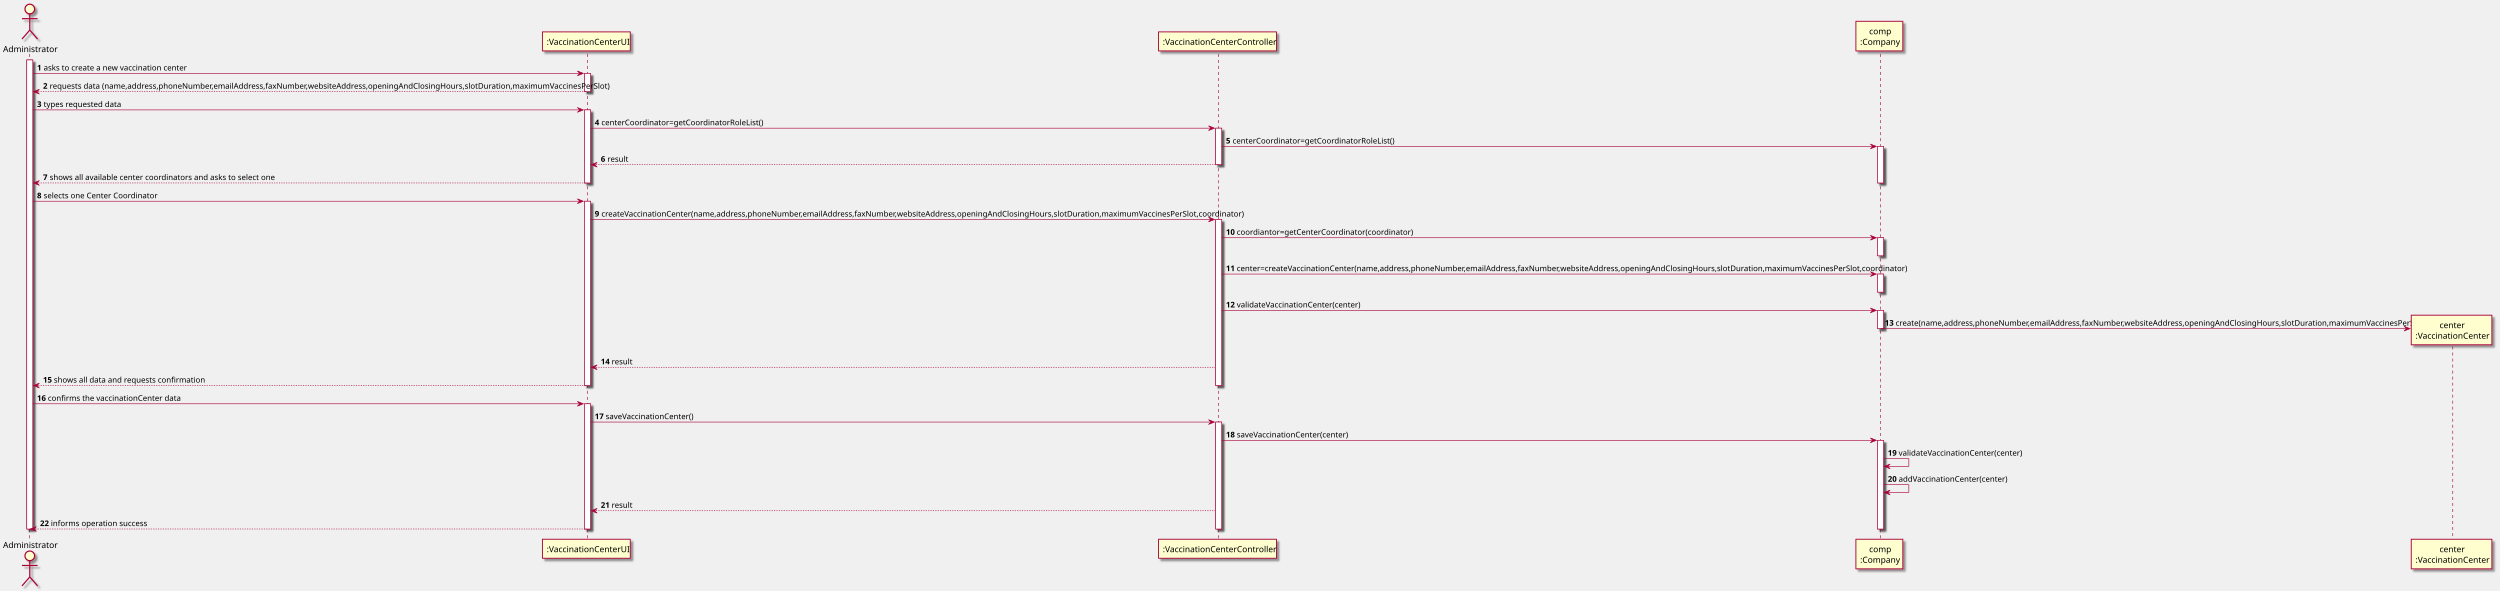
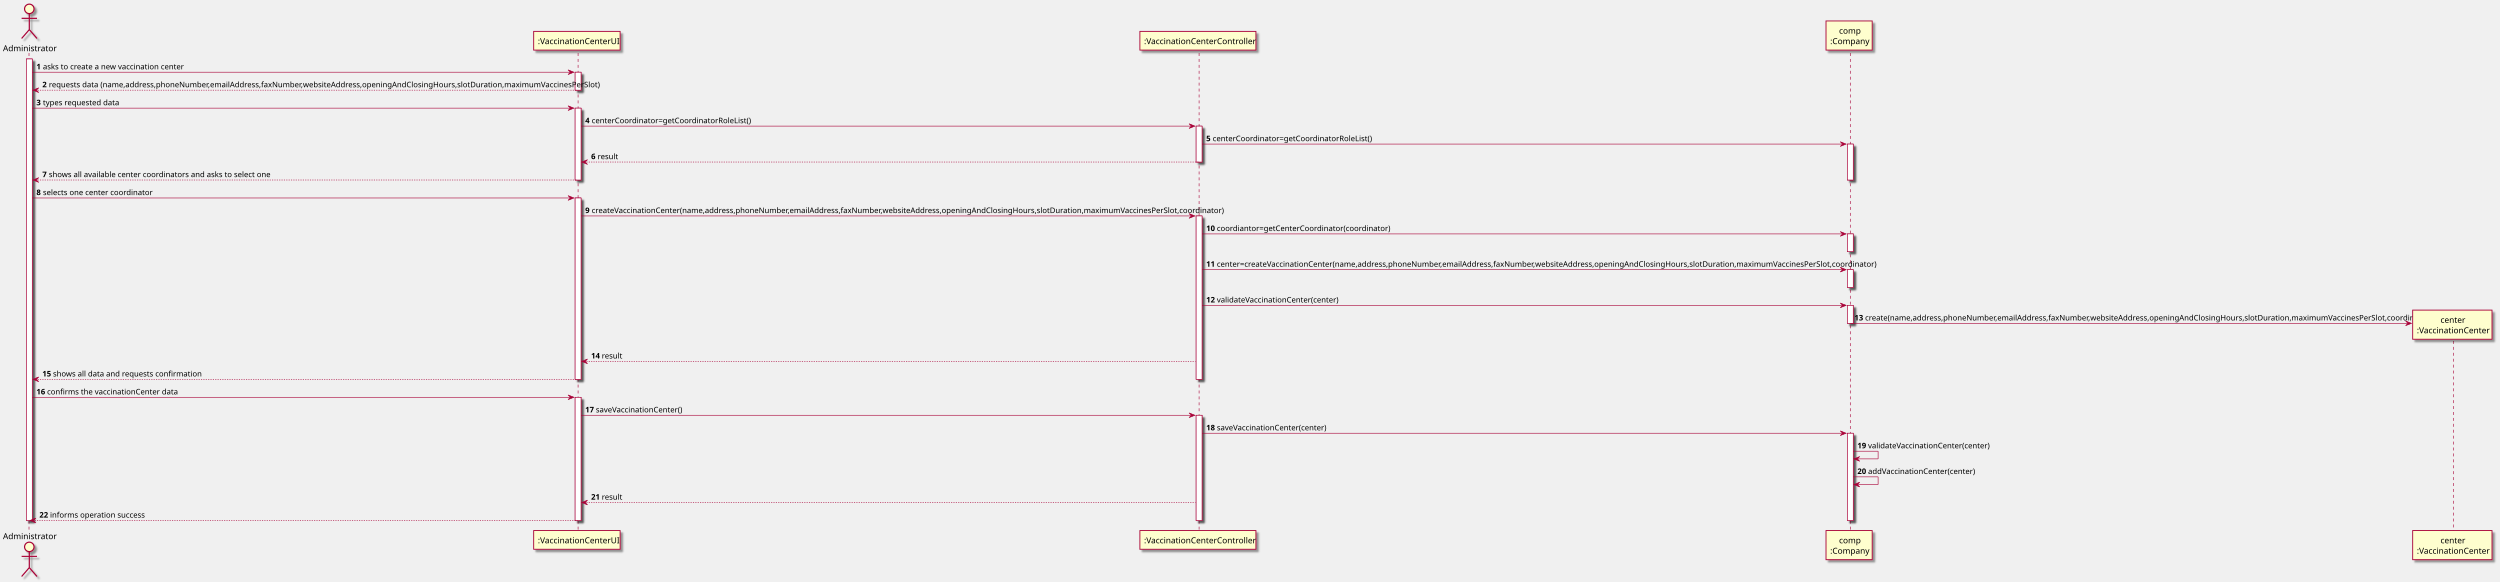
- <svg xmlns="http://www.w3.org/2000/svg" contentScriptType="application/ecmascript" contentStyleType="text/css" height="982px" preserveAspectRatio="none" style="width:4155px;height:982px;background:#FFFFFF;" version="1.1" viewBox="0 0 4155 982" width="4155px" zoomAndPan="magnify">
+ <svg xmlns="http://www.w3.org/2000/svg" contentScriptType="application/ecmascript" contentStyleType="text/css" height="982px" preserveAspectRatio="none" style="width:4223px;height:982px;background:#FFFFFF;" version="1.1" viewBox="0 0 4223 982" width="4223px" zoomAndPan="magnify">
  <defs>
-     <filter height="300%" id="fdfs0a3ydni6y" width="300%" x="-1" y="-1">
+     <filter height="300%" id="fcavxmauduxlu" width="300%" x="-1" y="-1">
      <feGaussianBlur result="blurOut" stdDeviation="2.0" />
      <feColorMatrix in="blurOut" result="blurOut2" type="matrix" values="0 0 0 0 0 0 0 0 0 0 0 0 0 0 0 0 0 0 .4 0" />
      <feOffset dx="4.0" dy="4.0" in="blurOut2" result="blurOut3" />
      <feBlend in="SourceGraphic" in2="blurOut3" mode="normal" />
    </filter>
  </defs>
  <g>
-     <rect fill="#FFFFFF" filter="url(#fdfs0a3ydni6y)" height="779.602" style="stroke:#A80036;stroke-width:1.0;" width="10" x="44.5" y="99.609" />
-     <rect fill="#FFFFFF" filter="url(#fdfs0a3ydni6y)" height="30.352" style="stroke:#A80036;stroke-width:1.0;" width="10" x="971.5" y="121.961" />
-     <rect fill="#FFFFFF" filter="url(#fdfs0a3ydni6y)" height="121.406" style="stroke:#A80036;stroke-width:1.0;" width="10" x="971.5" y="182.664" />
-     <rect fill="#FFFFFF" filter="url(#fdfs0a3ydni6y)" height="306.328" style="stroke:#A80036;stroke-width:1.0;" width="10" x="971.5" y="334.422" />
-     <rect fill="#FFFFFF" filter="url(#fdfs0a3ydni6y)" height="208.109" style="stroke:#A80036;stroke-width:1.0;" width="10" x="971.5" y="671.102" />
-     <rect fill="#FFFFFF" filter="url(#fdfs0a3ydni6y)" height="60.703" style="stroke:#A80036;stroke-width:1.0;" width="10" x="2020.5" y="213.016" />
-     <rect fill="#FFFFFF" filter="url(#fdfs0a3ydni6y)" height="275.977" style="stroke:#A80036;stroke-width:1.0;" width="10" x="2020.5" y="364.773" />
-     <rect fill="#FFFFFF" filter="url(#fdfs0a3ydni6y)" height="177.758" style="stroke:#A80036;stroke-width:1.0;" width="10" x="2020.5" y="701.453" />
-     <rect fill="#FFFFFF" filter="url(#fdfs0a3ydni6y)" height="60.703" style="stroke:#A80036;stroke-width:1.0;" width="10" x="3120.5" y="243.367" />
-     <rect fill="#FFFFFF" filter="url(#fdfs0a3ydni6y)" height="30" style="stroke:#A80036;stroke-width:1.0;" width="10" x="3120.5" y="395.125" />
-     <rect fill="#FFFFFF" filter="url(#fdfs0a3ydni6y)" height="30" style="stroke:#A80036;stroke-width:1.0;" width="10" x="3120.5" y="455.477" />
-     <rect fill="#FFFFFF" filter="url(#fdfs0a3ydni6y)" height="30.352" style="stroke:#A80036;stroke-width:1.0;" width="10" x="3120.5" y="515.828" />
-     <rect fill="#FFFFFF" filter="url(#fdfs0a3ydni6y)" height="147.406" style="stroke:#A80036;stroke-width:1.0;" width="10" x="3120.5" y="731.805" />
+     <rect fill="#FFFFFF" filter="url(#fcavxmauduxlu)" height="779.602" style="stroke:#A80036;stroke-width:1.0;" width="10" x="44.5" y="99.609" />
+     <rect fill="#FFFFFF" filter="url(#fcavxmauduxlu)" height="30.352" style="stroke:#A80036;stroke-width:1.0;" width="10" x="971.5" y="121.961" />
+     <rect fill="#FFFFFF" filter="url(#fcavxmauduxlu)" height="121.406" style="stroke:#A80036;stroke-width:1.0;" width="10" x="971.5" y="182.664" />
+     <rect fill="#FFFFFF" filter="url(#fcavxmauduxlu)" height="306.328" style="stroke:#A80036;stroke-width:1.0;" width="10" x="971.5" y="334.422" />
+     <rect fill="#FFFFFF" filter="url(#fcavxmauduxlu)" height="208.109" style="stroke:#A80036;stroke-width:1.0;" width="10" x="971.5" y="671.102" />
+     <rect fill="#FFFFFF" filter="url(#fcavxmauduxlu)" height="60.703" style="stroke:#A80036;stroke-width:1.0;" width="10" x="2020.5" y="213.016" />
+     <rect fill="#FFFFFF" filter="url(#fcavxmauduxlu)" height="275.977" style="stroke:#A80036;stroke-width:1.0;" width="10" x="2020.5" y="364.773" />
+     <rect fill="#FFFFFF" filter="url(#fcavxmauduxlu)" height="177.758" style="stroke:#A80036;stroke-width:1.0;" width="10" x="2020.5" y="701.453" />
+     <rect fill="#FFFFFF" filter="url(#fcavxmauduxlu)" height="60.703" style="stroke:#A80036;stroke-width:1.0;" width="10" x="3120.5" y="243.367" />
+     <rect fill="#FFFFFF" filter="url(#fcavxmauduxlu)" height="30" style="stroke:#A80036;stroke-width:1.0;" width="10" x="3120.5" y="395.125" />
+     <rect fill="#FFFFFF" filter="url(#fcavxmauduxlu)" height="30" style="stroke:#A80036;stroke-width:1.0;" width="10" x="3120.5" y="455.477" />
+     <rect fill="#FFFFFF" filter="url(#fcavxmauduxlu)" height="30.352" style="stroke:#A80036;stroke-width:1.0;" width="10" x="3120.5" y="515.828" />
+     <rect fill="#FFFFFF" filter="url(#fcavxmauduxlu)" height="147.406" style="stroke:#A80036;stroke-width:1.0;" width="10" x="3120.5" y="731.805" />
    <line style="stroke:#A80036;stroke-width:1.0;stroke-dasharray:5.0,5.0;" x1="49" x2="49" y1="89.609" y2="897.211" />
    <line style="stroke:#A80036;stroke-width:1.0;stroke-dasharray:5.0,5.0;" x1="976.5" x2="976.5" y1="89.609" y2="897.211" />
    <line style="stroke:#A80036;stroke-width:1.0;stroke-dasharray:5.0,5.0;" x1="2025.5" x2="2025.5" y1="89.609" y2="897.211" />
    <line style="stroke:#A80036;stroke-width:1.0;stroke-dasharray:5.0,5.0;" x1="3125.5" x2="3125.5" y1="89.609" y2="897.211" />
-     <line style="stroke:#A80036;stroke-width:1.0;stroke-dasharray:5.0,5.0;" x1="4076.5" x2="4076.5" y1="565.938" y2="897.211" />
+     <line style="stroke:#A80036;stroke-width:1.0;stroke-dasharray:5.0,5.0;" x1="4144.5" x2="4144.5" y1="565.938" y2="897.211" />
    <text fill="#000000" font-family="sans-serif" font-size="14" lengthAdjust="spacing" textLength="83" x="5" y="86.533">Administrator</text>
-     <ellipse cx="49.5" cy="15" fill="#FEFECE" filter="url(#fdfs0a3ydni6y)" rx="8" ry="8" style="stroke:#A80036;stroke-width:2.0;" />
-     <path d="M49.5,23 L49.5,50 M36.5,31 L62.5,31 M49.5,50 L36.5,65 M49.5,50 L62.5,65 " fill="none" filter="url(#fdfs0a3ydni6y)" style="stroke:#A80036;stroke-width:2.0;" />
+     <ellipse cx="49.5" cy="15" fill="#FEFECE" filter="url(#fcavxmauduxlu)" rx="8" ry="8" style="stroke:#A80036;stroke-width:2.0;" />
+     <path d="M49.5,23 L49.5,50 M36.5,31 L62.5,31 M49.5,50 L36.5,65 M49.5,50 L62.5,65 " fill="none" filter="url(#fcavxmauduxlu)" style="stroke:#A80036;stroke-width:2.0;" />
    <text fill="#000000" font-family="sans-serif" font-size="14" lengthAdjust="spacing" textLength="83" x="5" y="910.744">Administrator</text>
-     <ellipse cx="49.5" cy="923.82" fill="#FEFECE" filter="url(#fdfs0a3ydni6y)" rx="8" ry="8" style="stroke:#A80036;stroke-width:2.0;" />
-     <path d="M49.5,931.82 L49.5,958.82 M36.5,939.82 L62.5,939.82 M49.5,958.82 L36.5,973.82 M49.5,958.82 L62.5,973.82 " fill="none" filter="url(#fdfs0a3ydni6y)" style="stroke:#A80036;stroke-width:2.0;" />
-     <rect fill="#FEFECE" filter="url(#fdfs0a3ydni6y)" height="31.609" style="stroke:#A80036;stroke-width:1.5;" width="146" x="901.5" y="53" />
+     <ellipse cx="49.5" cy="923.82" fill="#FEFECE" filter="url(#fcavxmauduxlu)" rx="8" ry="8" style="stroke:#A80036;stroke-width:2.0;" />
+     <path d="M49.5,931.82 L49.5,958.82 M36.5,939.82 L62.5,939.82 M49.5,958.82 L36.5,973.82 M49.5,958.82 L62.5,973.82 " fill="none" filter="url(#fcavxmauduxlu)" style="stroke:#A80036;stroke-width:2.0;" />
+     <rect fill="#FEFECE" filter="url(#fcavxmauduxlu)" height="31.609" style="stroke:#A80036;stroke-width:1.5;" width="146" x="901.5" y="53" />
    <text fill="#000000" font-family="sans-serif" font-size="14" lengthAdjust="spacing" textLength="132" x="908.5" y="74.533">:VaccinationCenterUI</text>
-     <rect fill="#FEFECE" filter="url(#fdfs0a3ydni6y)" height="31.609" style="stroke:#A80036;stroke-width:1.5;" width="146" x="901.5" y="896.211" />
+     <rect fill="#FEFECE" filter="url(#fcavxmauduxlu)" height="31.609" style="stroke:#A80036;stroke-width:1.5;" width="146" x="901.5" y="896.211" />
    <text fill="#000000" font-family="sans-serif" font-size="14" lengthAdjust="spacing" textLength="132" x="908.5" y="917.744">:VaccinationCenterUI</text>
-     <rect fill="#FEFECE" filter="url(#fdfs0a3ydni6y)" height="31.609" style="stroke:#A80036;stroke-width:1.5;" width="196" x="1925.5" y="53" />
+     <rect fill="#FEFECE" filter="url(#fcavxmauduxlu)" height="31.609" style="stroke:#A80036;stroke-width:1.5;" width="196" x="1925.5" y="53" />
    <text fill="#000000" font-family="sans-serif" font-size="14" lengthAdjust="spacing" textLength="182" x="1932.5" y="74.533">:VaccinationCenterController</text>
-     <rect fill="#FEFECE" filter="url(#fdfs0a3ydni6y)" height="31.609" style="stroke:#A80036;stroke-width:1.5;" width="196" x="1925.5" y="896.211" />
+     <rect fill="#FEFECE" filter="url(#fcavxmauduxlu)" height="31.609" style="stroke:#A80036;stroke-width:1.5;" width="196" x="1925.5" y="896.211" />
    <text fill="#000000" font-family="sans-serif" font-size="14" lengthAdjust="spacing" textLength="182" x="1932.5" y="917.744">:VaccinationCenterController</text>
-     <rect fill="#FEFECE" filter="url(#fdfs0a3ydni6y)" height="49.219" style="stroke:#A80036;stroke-width:1.5;" width="78" x="3084.5" y="35.391" />
+     <rect fill="#FEFECE" filter="url(#fcavxmauduxlu)" height="49.219" style="stroke:#A80036;stroke-width:1.5;" width="78" x="3084.5" y="35.391" />
    <text fill="#000000" font-family="sans-serif" font-size="14" lengthAdjust="spacing" textLength="34" x="3106.5" y="56.924">comp</text>
    <text fill="#000000" font-family="sans-serif" font-size="14" lengthAdjust="spacing" textLength="64" x="3091.5" y="74.533">:Company</text>
-     <rect fill="#FEFECE" filter="url(#fdfs0a3ydni6y)" height="49.219" style="stroke:#A80036;stroke-width:1.5;" width="78" x="3084.5" y="896.211" />
+     <rect fill="#FEFECE" filter="url(#fcavxmauduxlu)" height="49.219" style="stroke:#A80036;stroke-width:1.5;" width="78" x="3084.5" y="896.211" />
    <text fill="#000000" font-family="sans-serif" font-size="14" lengthAdjust="spacing" textLength="34" x="3106.5" y="917.744">comp</text>
    <text fill="#000000" font-family="sans-serif" font-size="14" lengthAdjust="spacing" textLength="64" x="3091.5" y="935.354">:Company</text>
-     <rect fill="#FEFECE" filter="url(#fdfs0a3ydni6y)" height="49.219" style="stroke:#A80036;stroke-width:1.5;" width="134" x="4007.5" y="896.211" />
-     <text fill="#000000" font-family="sans-serif" font-size="14" lengthAdjust="spacing" textLength="40" x="4054.5" y="917.744">center</text>
-     <text fill="#000000" font-family="sans-serif" font-size="14" lengthAdjust="spacing" textLength="120" x="4014.5" y="935.354">:VaccinationCenter</text>
-     <rect fill="#FFFFFF" filter="url(#fdfs0a3ydni6y)" height="779.602" style="stroke:#A80036;stroke-width:1.0;" width="10" x="44.5" y="99.609" />
-     <rect fill="#FFFFFF" filter="url(#fdfs0a3ydni6y)" height="30.352" style="stroke:#A80036;stroke-width:1.0;" width="10" x="971.5" y="121.961" />
-     <rect fill="#FFFFFF" filter="url(#fdfs0a3ydni6y)" height="121.406" style="stroke:#A80036;stroke-width:1.0;" width="10" x="971.5" y="182.664" />
-     <rect fill="#FFFFFF" filter="url(#fdfs0a3ydni6y)" height="306.328" style="stroke:#A80036;stroke-width:1.0;" width="10" x="971.5" y="334.422" />
-     <rect fill="#FFFFFF" filter="url(#fdfs0a3ydni6y)" height="208.109" style="stroke:#A80036;stroke-width:1.0;" width="10" x="971.5" y="671.102" />
-     <rect fill="#FFFFFF" filter="url(#fdfs0a3ydni6y)" height="60.703" style="stroke:#A80036;stroke-width:1.0;" width="10" x="2020.5" y="213.016" />
-     <rect fill="#FFFFFF" filter="url(#fdfs0a3ydni6y)" height="275.977" style="stroke:#A80036;stroke-width:1.0;" width="10" x="2020.5" y="364.773" />
-     <rect fill="#FFFFFF" filter="url(#fdfs0a3ydni6y)" height="177.758" style="stroke:#A80036;stroke-width:1.0;" width="10" x="2020.5" y="701.453" />
-     <rect fill="#FFFFFF" filter="url(#fdfs0a3ydni6y)" height="60.703" style="stroke:#A80036;stroke-width:1.0;" width="10" x="3120.5" y="243.367" />
-     <rect fill="#FFFFFF" filter="url(#fdfs0a3ydni6y)" height="30" style="stroke:#A80036;stroke-width:1.0;" width="10" x="3120.5" y="395.125" />
-     <rect fill="#FFFFFF" filter="url(#fdfs0a3ydni6y)" height="30" style="stroke:#A80036;stroke-width:1.0;" width="10" x="3120.5" y="455.477" />
-     <rect fill="#FFFFFF" filter="url(#fdfs0a3ydni6y)" height="30.352" style="stroke:#A80036;stroke-width:1.0;" width="10" x="3120.5" y="515.828" />
-     <rect fill="#FFFFFF" filter="url(#fdfs0a3ydni6y)" height="147.406" style="stroke:#A80036;stroke-width:1.0;" width="10" x="3120.5" y="731.805" />
+     <rect fill="#FEFECE" filter="url(#fcavxmauduxlu)" height="49.219" style="stroke:#A80036;stroke-width:1.5;" width="134" x="4075.5" y="896.211" />
+     <text fill="#000000" font-family="sans-serif" font-size="14" lengthAdjust="spacing" textLength="40" x="4122.5" y="917.744">center</text>
+     <text fill="#000000" font-family="sans-serif" font-size="14" lengthAdjust="spacing" textLength="120" x="4082.5" y="935.354">:VaccinationCenter</text>
+     <rect fill="#FFFFFF" filter="url(#fcavxmauduxlu)" height="779.602" style="stroke:#A80036;stroke-width:1.0;" width="10" x="44.5" y="99.609" />
+     <rect fill="#FFFFFF" filter="url(#fcavxmauduxlu)" height="30.352" style="stroke:#A80036;stroke-width:1.0;" width="10" x="971.5" y="121.961" />
+     <rect fill="#FFFFFF" filter="url(#fcavxmauduxlu)" height="121.406" style="stroke:#A80036;stroke-width:1.0;" width="10" x="971.5" y="182.664" />
+     <rect fill="#FFFFFF" filter="url(#fcavxmauduxlu)" height="306.328" style="stroke:#A80036;stroke-width:1.0;" width="10" x="971.5" y="334.422" />
+     <rect fill="#FFFFFF" filter="url(#fcavxmauduxlu)" height="208.109" style="stroke:#A80036;stroke-width:1.0;" width="10" x="971.5" y="671.102" />
+     <rect fill="#FFFFFF" filter="url(#fcavxmauduxlu)" height="60.703" style="stroke:#A80036;stroke-width:1.0;" width="10" x="2020.5" y="213.016" />
+     <rect fill="#FFFFFF" filter="url(#fcavxmauduxlu)" height="275.977" style="stroke:#A80036;stroke-width:1.0;" width="10" x="2020.5" y="364.773" />
+     <rect fill="#FFFFFF" filter="url(#fcavxmauduxlu)" height="177.758" style="stroke:#A80036;stroke-width:1.0;" width="10" x="2020.5" y="701.453" />
+     <rect fill="#FFFFFF" filter="url(#fcavxmauduxlu)" height="60.703" style="stroke:#A80036;stroke-width:1.0;" width="10" x="3120.5" y="243.367" />
+     <rect fill="#FFFFFF" filter="url(#fcavxmauduxlu)" height="30" style="stroke:#A80036;stroke-width:1.0;" width="10" x="3120.5" y="395.125" />
+     <rect fill="#FFFFFF" filter="url(#fcavxmauduxlu)" height="30" style="stroke:#A80036;stroke-width:1.0;" width="10" x="3120.5" y="455.477" />
+     <rect fill="#FFFFFF" filter="url(#fcavxmauduxlu)" height="30.352" style="stroke:#A80036;stroke-width:1.0;" width="10" x="3120.5" y="515.828" />
+     <rect fill="#FFFFFF" filter="url(#fcavxmauduxlu)" height="147.406" style="stroke:#A80036;stroke-width:1.0;" width="10" x="3120.5" y="731.805" />
    <polygon fill="#A80036" points="959.5,117.961,969.5,121.961,959.5,125.961,963.5,121.961" style="stroke:#A80036;stroke-width:1.0;" />
    <line style="stroke:#A80036;stroke-width:1.0;" x1="54.5" x2="965.5" y1="121.961" y2="121.961" />
    <text fill="#000000" font-family="sans-serif" font-size="13" font-weight="bold" lengthAdjust="spacing" textLength="7" x="61.5" y="117.105">1</text>
    <text fill="#000000" font-family="sans-serif" font-size="13" lengthAdjust="spacing" textLength="229" x="72.5" y="117.105">asks to create a new vaccination center</text>
    <polygon fill="#A80036" points="65.5,148.312,55.5,152.312,65.5,156.312,61.5,152.312" style="stroke:#A80036;stroke-width:1.0;" />
    <line style="stroke:#A80036;stroke-width:1.0;stroke-dasharray:2.0,2.0;" x1="59.5" x2="975.5" y1="152.312" y2="152.312" />
    <text fill="#000000" font-family="sans-serif" font-size="13" font-weight="bold" lengthAdjust="spacing" textLength="7" x="71.5" y="147.456">2</text>
    <text fill="#000000" font-family="sans-serif" font-size="13" lengthAdjust="spacing" textLength="882" x="82.5" y="147.456">requests data (name,address,phoneNumber,emailAddress,faxNumber,websiteAddress,openingAndClosingHours,slotDuration,maximumVaccinesPerSlot)</text>
    <polygon fill="#A80036" points="959.5,178.664,969.5,182.664,959.5,186.664,963.5,182.664" style="stroke:#A80036;stroke-width:1.0;" />
    <line style="stroke:#A80036;stroke-width:1.0;" x1="54.5" x2="965.5" y1="182.664" y2="182.664" />
    <text fill="#000000" font-family="sans-serif" font-size="13" font-weight="bold" lengthAdjust="spacing" textLength="7" x="61.5" y="177.808">3</text>
    <text fill="#000000" font-family="sans-serif" font-size="13" lengthAdjust="spacing" textLength="122" x="72.5" y="177.808">types requested data</text>
    <polygon fill="#A80036" points="2008.5,209.016,2018.5,213.016,2008.5,217.016,2012.5,213.016" style="stroke:#A80036;stroke-width:1.0;" />
    <line style="stroke:#A80036;stroke-width:1.0;" x1="981.5" x2="2014.5" y1="213.016" y2="213.016" />
    <text fill="#000000" font-family="sans-serif" font-size="13" font-weight="bold" lengthAdjust="spacing" textLength="7" x="988.5" y="208.159">4</text>
    <text fill="#000000" font-family="sans-serif" font-size="13" lengthAdjust="spacing" textLength="249" x="999.5" y="208.159">centerCoordinator=getCoordinatorRoleList()</text>
    <polygon fill="#A80036" points="3108.5,239.367,3118.5,243.367,3108.5,247.367,3112.5,243.367" style="stroke:#A80036;stroke-width:1.0;" />
    <line style="stroke:#A80036;stroke-width:1.0;" x1="2030.5" x2="3114.5" y1="243.367" y2="243.367" />
    <text fill="#000000" font-family="sans-serif" font-size="13" font-weight="bold" lengthAdjust="spacing" textLength="7" x="2037.5" y="238.511">5</text>
    <text fill="#000000" font-family="sans-serif" font-size="13" lengthAdjust="spacing" textLength="249" x="2048.5" y="238.511">centerCoordinator=getCoordinatorRoleList()</text>
    <polygon fill="#A80036" points="992.5,269.719,982.5,273.719,992.5,277.719,988.5,273.719" style="stroke:#A80036;stroke-width:1.0;" />
    <line style="stroke:#A80036;stroke-width:1.0;stroke-dasharray:2.0,2.0;" x1="986.5" x2="2024.5" y1="273.719" y2="273.719" />
    <text fill="#000000" font-family="sans-serif" font-size="13" font-weight="bold" lengthAdjust="spacing" textLength="7" x="998.5" y="268.862">6</text>
    <text fill="#000000" font-family="sans-serif" font-size="13" lengthAdjust="spacing" textLength="32" x="1009.5" y="268.862">result</text>
    <polygon fill="#A80036" points="65.5,300.07,55.5,304.07,65.5,308.07,61.5,304.07" style="stroke:#A80036;stroke-width:1.0;" />
    <line style="stroke:#A80036;stroke-width:1.0;stroke-dasharray:2.0,2.0;" x1="59.5" x2="975.5" y1="304.07" y2="304.07" />
    <text fill="#000000" font-family="sans-serif" font-size="13" font-weight="bold" lengthAdjust="spacing" textLength="7" x="71.5" y="299.214">7</text>
    <text fill="#000000" font-family="sans-serif" font-size="13" lengthAdjust="spacing" textLength="358" x="82.5" y="299.214">shows all available center coordinators and asks to select one</text>
    <polygon fill="#A80036" points="959.5,330.422,969.5,334.422,959.5,338.422,963.5,334.422" style="stroke:#A80036;stroke-width:1.0;" />
    <line style="stroke:#A80036;stroke-width:1.0;" x1="54.5" x2="965.5" y1="334.422" y2="334.422" />
    <text fill="#000000" font-family="sans-serif" font-size="13" font-weight="bold" lengthAdjust="spacing" textLength="7" x="61.5" y="329.565">8</text>
-     <text fill="#000000" font-family="sans-serif" font-size="13" lengthAdjust="spacing" textLength="179" x="72.5" y="329.565">selects one Center Coordinator</text>
+     <text fill="#000000" font-family="sans-serif" font-size="13" lengthAdjust="spacing" textLength="175" x="72.5" y="329.565">selects one center coordinator</text>
    <polygon fill="#A80036" points="2008.5,360.773,2018.5,364.773,2008.5,368.773,2012.5,364.773" style="stroke:#A80036;stroke-width:1.0;" />
    <line style="stroke:#A80036;stroke-width:1.0;" x1="981.5" x2="2014.5" y1="364.773" y2="364.773" />
    <text fill="#000000" font-family="sans-serif" font-size="13" font-weight="bold" lengthAdjust="spacing" textLength="7" x="988.5" y="359.917">9</text>
    <text fill="#000000" font-family="sans-serif" font-size="13" lengthAdjust="spacing" textLength="1009" x="999.5" y="359.917">createVaccinationCenter(name,address,phoneNumber,emailAddress,faxNumber,websiteAddress,openingAndClosingHours,slotDuration,maximumVaccinesPerSlot,coordinator)</text>
    <polygon fill="#A80036" points="3108.5,391.125,3118.5,395.125,3108.5,399.125,3112.5,395.125" style="stroke:#A80036;stroke-width:1.0;" />
    <line style="stroke:#A80036;stroke-width:1.0;" x1="2030.5" x2="3114.5" y1="395.125" y2="395.125" />
    <text fill="#000000" font-family="sans-serif" font-size="13" font-weight="bold" lengthAdjust="spacing" textLength="14" x="2037.5" y="390.269">10</text>
    <text fill="#000000" font-family="sans-serif" font-size="13" lengthAdjust="spacing" textLength="266" x="2055.5" y="390.269">coordiantor=getCenterCoordinator(coordinator)</text>
    <polygon fill="#A80036" points="3108.5,451.477,3118.5,455.477,3108.5,459.477,3112.5,455.477" style="stroke:#A80036;stroke-width:1.0;" />
    <line style="stroke:#A80036;stroke-width:1.0;" x1="2030.5" x2="3114.5" y1="455.477" y2="455.477" />
    <text fill="#000000" font-family="sans-serif" font-size="13" font-weight="bold" lengthAdjust="spacing" textLength="14" x="2037.5" y="450.62">11</text>
    <text fill="#000000" font-family="sans-serif" font-size="13" lengthAdjust="spacing" textLength="1053" x="2055.5" y="450.62">center=createVaccinationCenter(name,address,phoneNumber,emailAddress,faxNumber,websiteAddress,openingAndClosingHours,slotDuration,maximumVaccinesPerSlot,coordinator)</text>
    <polygon fill="#A80036" points="3108.5,511.828,3118.5,515.828,3108.5,519.828,3112.5,515.828" style="stroke:#A80036;stroke-width:1.0;" />
    <line style="stroke:#A80036;stroke-width:1.0;" x1="2030.5" x2="3114.5" y1="515.828" y2="515.828" />
    <text fill="#000000" font-family="sans-serif" font-size="13" font-weight="bold" lengthAdjust="spacing" textLength="14" x="2037.5" y="510.972">12</text>
    <text fill="#000000" font-family="sans-serif" font-size="13" lengthAdjust="spacing" textLength="193" x="2055.5" y="510.972">validateVaccinationCenter(center)</text>
-     <polygon fill="#A80036" points="3995.5,542.18,4005.5,546.18,3995.5,550.18,3999.5,546.18" style="stroke:#A80036;stroke-width:1.0;" />
-     <line style="stroke:#A80036;stroke-width:1.0;" x1="3125.5" x2="4001.5" y1="546.18" y2="546.18" />
+     <polygon fill="#A80036" points="4063.5,542.18,4073.5,546.18,4063.5,550.18,4067.5,546.18" style="stroke:#A80036;stroke-width:1.0;" />
+     <line style="stroke:#A80036;stroke-width:1.0;" x1="3125.5" x2="4069.5" y1="546.18" y2="546.18" />
    <text fill="#000000" font-family="sans-serif" font-size="13" font-weight="bold" lengthAdjust="spacing" textLength="14" x="3132.5" y="541.323">13</text>
-     <text fill="#000000" font-family="sans-serif" font-size="13" lengthAdjust="spacing" textLength="835" x="3150.5" y="541.323">create(name,address,phoneNumber,emailAddress,faxNumber,websiteAddress,openingAndClosingHours,slotDuration,maximumVaccinesPerSlot)</text>
-     <rect fill="#FEFECE" filter="url(#fdfs0a3ydni6y)" height="49.219" style="stroke:#A80036;stroke-width:1.5;" width="134" x="4007.5" y="523.828" />
-     <text fill="#000000" font-family="sans-serif" font-size="14" lengthAdjust="spacing" textLength="40" x="4054.5" y="545.361">center</text>
-     <text fill="#000000" font-family="sans-serif" font-size="14" lengthAdjust="spacing" textLength="120" x="4014.5" y="562.971">:VaccinationCenter</text>
+     <text fill="#000000" font-family="sans-serif" font-size="13" lengthAdjust="spacing" textLength="903" x="3150.5" y="541.323">create(name,address,phoneNumber,emailAddress,faxNumber,websiteAddress,openingAndClosingHours,slotDuration,maximumVaccinesPerSlot,coordinator)</text>
+     <rect fill="#FEFECE" filter="url(#fcavxmauduxlu)" height="49.219" style="stroke:#A80036;stroke-width:1.5;" width="134" x="4075.5" y="523.828" />
+     <text fill="#000000" font-family="sans-serif" font-size="14" lengthAdjust="spacing" textLength="40" x="4122.5" y="545.361">center</text>
+     <text fill="#000000" font-family="sans-serif" font-size="14" lengthAdjust="spacing" textLength="120" x="4082.5" y="562.971">:VaccinationCenter</text>
    <polygon fill="#A80036" points="992.5,606.398,982.5,610.398,992.5,614.398,988.5,610.398" style="stroke:#A80036;stroke-width:1.0;" />
    <line style="stroke:#A80036;stroke-width:1.0;stroke-dasharray:2.0,2.0;" x1="986.5" x2="2019.5" y1="610.398" y2="610.398" />
    <text fill="#000000" font-family="sans-serif" font-size="13" font-weight="bold" lengthAdjust="spacing" textLength="14" x="998.5" y="605.542">14</text>
    <text fill="#000000" font-family="sans-serif" font-size="13" lengthAdjust="spacing" textLength="32" x="1016.5" y="605.542">result</text>
    <polygon fill="#A80036" points="65.5,636.75,55.5,640.75,65.5,644.75,61.5,640.75" style="stroke:#A80036;stroke-width:1.0;" />
    <line style="stroke:#A80036;stroke-width:1.0;stroke-dasharray:2.0,2.0;" x1="59.5" x2="975.5" y1="640.75" y2="640.75" />
    <text fill="#000000" font-family="sans-serif" font-size="13" font-weight="bold" lengthAdjust="spacing" textLength="14" x="71.5" y="635.894">15</text>
    <text fill="#000000" font-family="sans-serif" font-size="13" lengthAdjust="spacing" textLength="236" x="89.5" y="635.894">shows all data and requests confirmation</text>
    <polygon fill="#A80036" points="959.5,667.102,969.5,671.102,959.5,675.102,963.5,671.102" style="stroke:#A80036;stroke-width:1.0;" />
    <line style="stroke:#A80036;stroke-width:1.0;" x1="54.5" x2="965.5" y1="671.102" y2="671.102" />
    <text fill="#000000" font-family="sans-serif" font-size="13" font-weight="bold" lengthAdjust="spacing" textLength="14" x="61.5" y="666.245">16</text>
    <text fill="#000000" font-family="sans-serif" font-size="13" lengthAdjust="spacing" textLength="206" x="79.5" y="666.245">confirms the vaccinationCenter data</text>
    <polygon fill="#A80036" points="2008.5,697.453,2018.5,701.453,2008.5,705.453,2012.5,701.453" style="stroke:#A80036;stroke-width:1.0;" />
    <line style="stroke:#A80036;stroke-width:1.0;" x1="981.5" x2="2014.5" y1="701.453" y2="701.453" />
    <text fill="#000000" font-family="sans-serif" font-size="13" font-weight="bold" lengthAdjust="spacing" textLength="14" x="988.5" y="696.597">17</text>
    <text fill="#000000" font-family="sans-serif" font-size="13" lengthAdjust="spacing" textLength="140" x="1006.5" y="696.597">saveVaccinationCenter()</text>
    <polygon fill="#A80036" points="3108.5,727.805,3118.5,731.805,3108.5,735.805,3112.5,731.805" style="stroke:#A80036;stroke-width:1.0;" />
    <line style="stroke:#A80036;stroke-width:1.0;" x1="2030.5" x2="3114.5" y1="731.805" y2="731.805" />
    <text fill="#000000" font-family="sans-serif" font-size="13" font-weight="bold" lengthAdjust="spacing" textLength="14" x="2037.5" y="726.948">18</text>
    <text fill="#000000" font-family="sans-serif" font-size="13" lengthAdjust="spacing" textLength="176" x="2055.5" y="726.948">saveVaccinationCenter(center)</text>
    <line style="stroke:#A80036;stroke-width:1.0;" x1="3130.5" x2="3172.5" y1="762.156" y2="762.156" />
    <line style="stroke:#A80036;stroke-width:1.0;" x1="3172.5" x2="3172.5" y1="762.156" y2="775.156" />
    <line style="stroke:#A80036;stroke-width:1.0;" x1="3131.5" x2="3172.5" y1="775.156" y2="775.156" />
    <polygon fill="#A80036" points="3141.5,771.156,3131.5,775.156,3141.5,779.156,3137.5,775.156" style="stroke:#A80036;stroke-width:1.0;" />
    <text fill="#000000" font-family="sans-serif" font-size="13" font-weight="bold" lengthAdjust="spacing" textLength="14" x="3137.5" y="757.3">19</text>
    <text fill="#000000" font-family="sans-serif" font-size="13" lengthAdjust="spacing" textLength="193" x="3155.5" y="757.3">validateVaccinationCenter(center)</text>
    <line style="stroke:#A80036;stroke-width:1.0;" x1="3130.5" x2="3172.5" y1="805.508" y2="805.508" />
    <line style="stroke:#A80036;stroke-width:1.0;" x1="3172.5" x2="3172.5" y1="805.508" y2="818.508" />
    <line style="stroke:#A80036;stroke-width:1.0;" x1="3131.5" x2="3172.5" y1="818.508" y2="818.508" />
    <polygon fill="#A80036" points="3141.5,814.508,3131.5,818.508,3141.5,822.508,3137.5,818.508" style="stroke:#A80036;stroke-width:1.0;" />
    <text fill="#000000" font-family="sans-serif" font-size="13" font-weight="bold" lengthAdjust="spacing" textLength="14" x="3137.5" y="800.651">20</text>
    <text fill="#000000" font-family="sans-serif" font-size="13" lengthAdjust="spacing" textLength="171" x="3155.5" y="800.651">addVaccinationCenter(center)</text>
    <polygon fill="#A80036" points="992.5,844.859,982.5,848.859,992.5,852.859,988.5,848.859" style="stroke:#A80036;stroke-width:1.0;" />
    <line style="stroke:#A80036;stroke-width:1.0;stroke-dasharray:2.0,2.0;" x1="986.5" x2="2019.5" y1="848.859" y2="848.859" />
    <text fill="#000000" font-family="sans-serif" font-size="13" font-weight="bold" lengthAdjust="spacing" textLength="14" x="998.5" y="844.003">21</text>
    <text fill="#000000" font-family="sans-serif" font-size="13" lengthAdjust="spacing" textLength="32" x="1016.5" y="844.003">result</text>
    <polygon fill="#A80036" points="60.5,875.211,50.5,879.211,60.5,883.211,56.5,879.211" style="stroke:#A80036;stroke-width:1.0;" />
    <line style="stroke:#A80036;stroke-width:1.0;stroke-dasharray:2.0,2.0;" x1="54.5" x2="975.5" y1="879.211" y2="879.211" />
    <text fill="#000000" font-family="sans-serif" font-size="13" font-weight="bold" lengthAdjust="spacing" textLength="14" x="66.5" y="874.355">22</text>
    <text fill="#000000" font-family="sans-serif" font-size="13" lengthAdjust="spacing" textLength="152" x="84.5" y="874.355">informs operation success</text>
  </g>
</svg>
